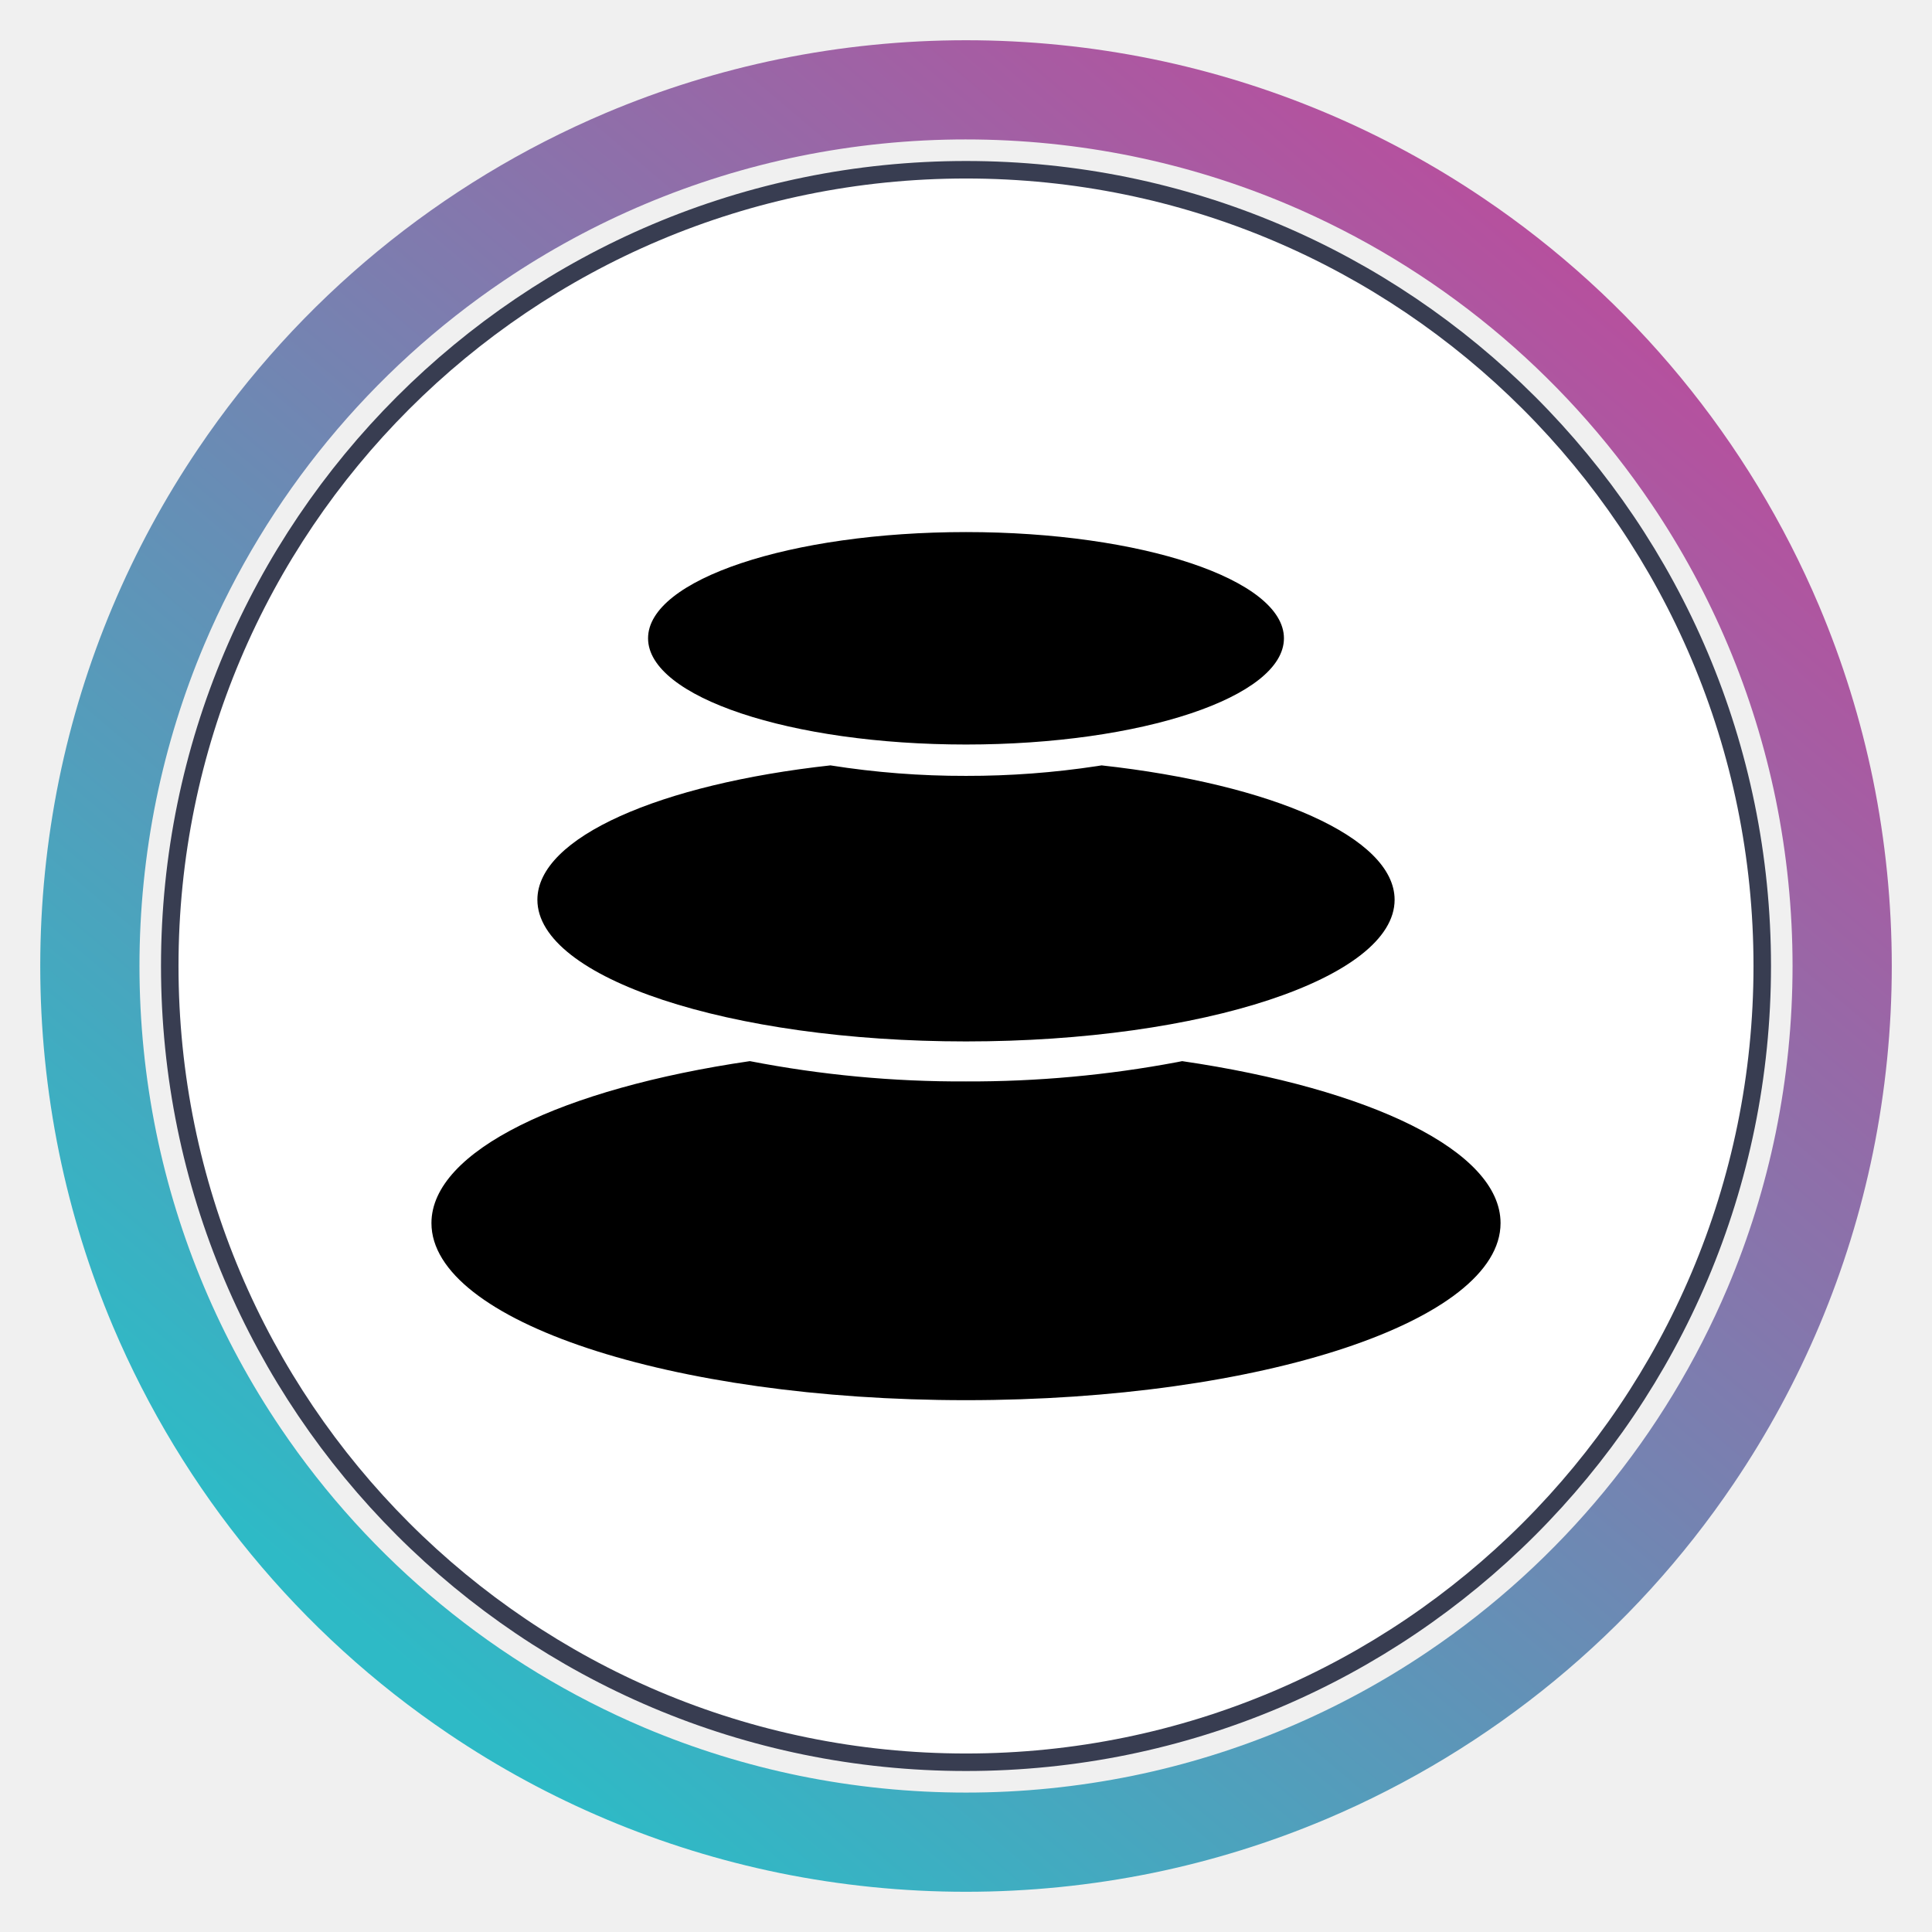
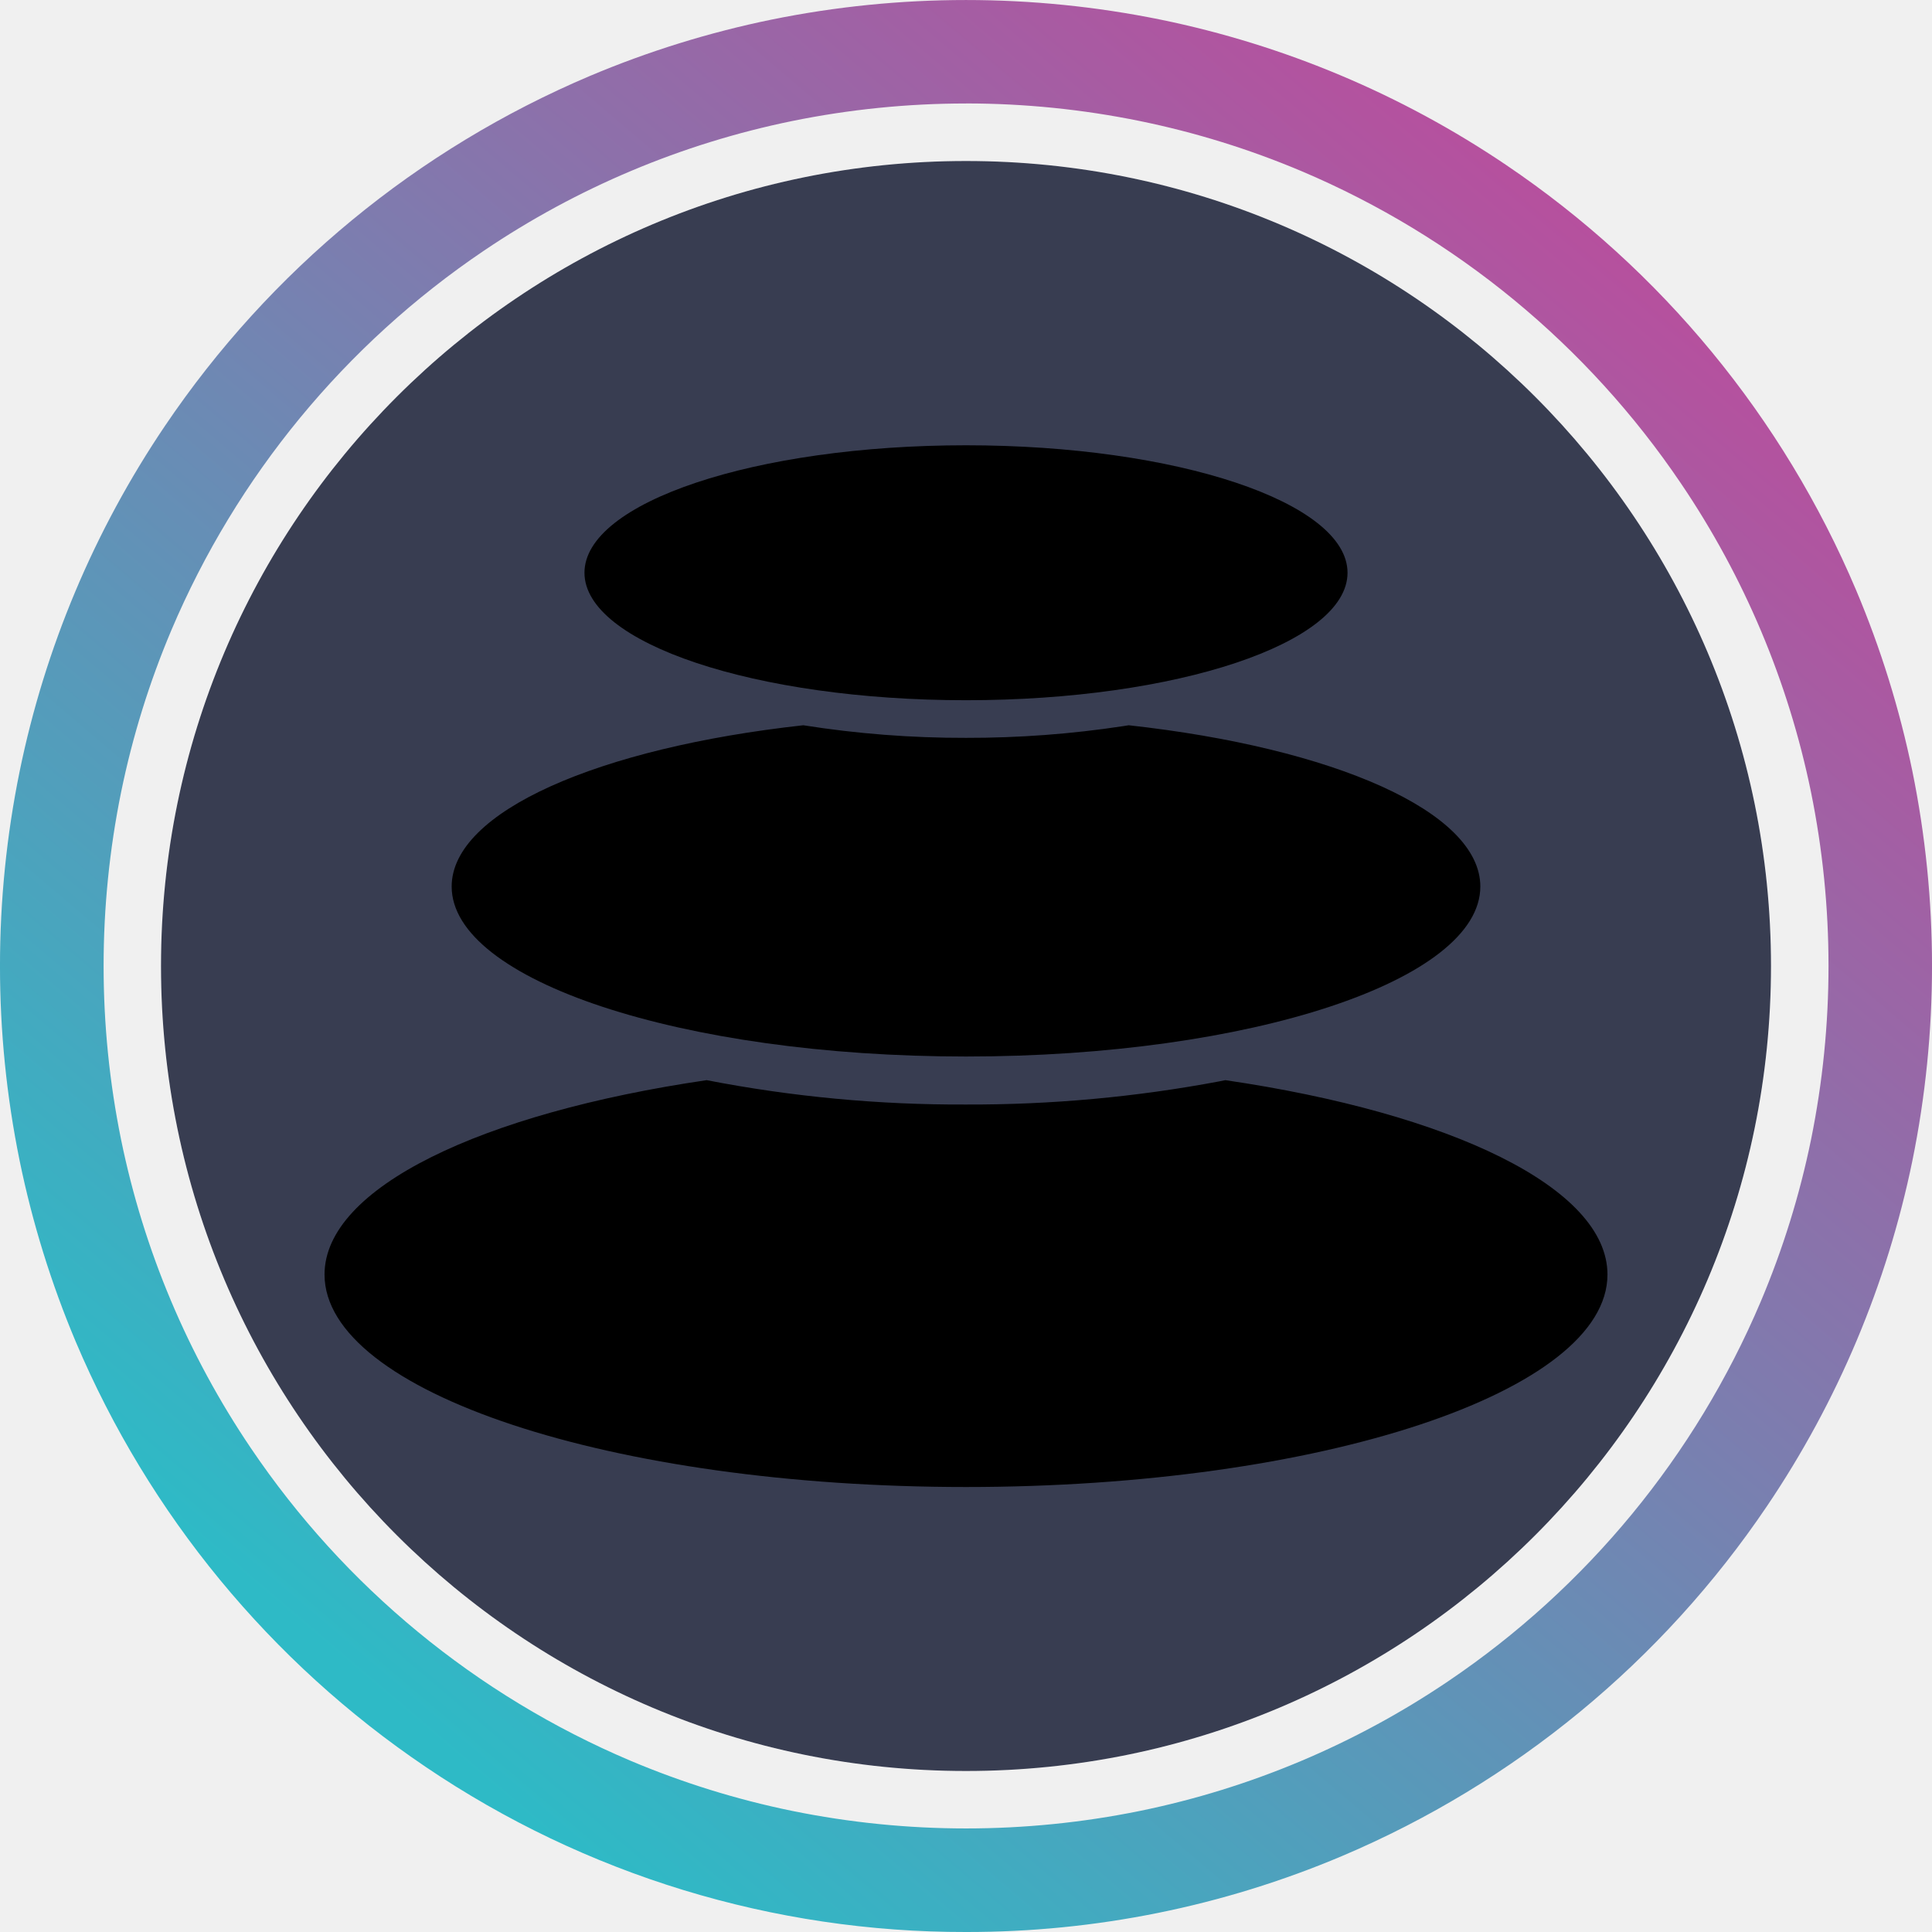
- <svg xmlns="http://www.w3.org/2000/svg" width="48" height="48" viewBox="0 0 48 48">
+ <svg xmlns="http://www.w3.org/2000/svg" width="48" height="48" fill="none" viewBox="0 0 48 48">
+   <g clip-path="url(#a)">
+     <path fill="url(#b)" d="M24 48a23.87 23.87 0 0 1-13.42-4.099 24.07 24.07 0 0 1-8.695-10.559 24 24 0 0 1-1.397-4.504 24.2 24.2 0 0 1 0-9.674 23.9 23.9 0 0 1 3.61-8.582 24.07 24.07 0 0 1 10.56-8.696A24 24 0 0 1 19.163.488c3.191-.65 6.481-.65 9.673 0a23.9 23.9 0 0 1 8.582 3.61 24.07 24.07 0 0 1 8.695 10.56 24 24 0 0 1 1.4 4.505c.65 3.191.65 6.481 0 9.673a23.9 23.9 0 0 1-3.612 8.582 24.07 24.07 0 0 1-10.559 8.695A23.9 23.9 0 0 1 24 48m0-45.429c-1.45 0-2.897.146-4.319.436A21.3 21.3 0 0 0 12.02 6.23a21.5 21.5 0 0 0-7.763 9.428 21.3 21.3 0 0 0-1.248 4.022c-.58 2.85-.58 5.788 0 8.638a21.3 21.3 0 0 0 3.225 7.662 21.5 21.5 0 0 0 9.428 7.764c1.296.547 2.643.966 4.022 1.248 2.85.58 5.787.58 8.637 0a21.3 21.3 0 0 0 7.663-3.225 21.5 21.5 0 0 0 7.76-9.427 21.3 21.3 0 0 0 1.25-4.023c.58-2.85.58-5.787 0-8.637a21.3 21.3 0 0 0-3.226-7.662 21.5 21.5 0 0 0-9.426-7.763 21.3 21.3 0 0 0-4.023-1.248A21.6 21.6 0 0 0 24 2.57" />
+   </g>
+   <g clip-path="url(#c)">
+     <svg width="48" height="48" viewBox="0 0 46 46">
+       <path fill="#fff" stroke="#383D51" stroke-width="48" d="M45.75 23c0 12.565-10.185 22.75-22.75 22.75S.25 35.565.25 23 10.435.25 23 .25 45.75 10.435 45.75 23Z" />
+       <path fill="#000" fill-rule="evenodd" d="M29.175 25.718c5.36.785 9.098 2.562 9.098 4.628 0 2.794-6.838 5.059-15.273 5.059S7.727 33.141 7.727 30.346c0-2.066 3.739-3.843 9.098-4.628a31.6 31.6 0 0 0 6.175.58 32 32 0 0 0 6.036-.552l.14-.028Zm-2.301-8.45c4.864.536 8.372 2.053 8.372 3.84 0 2.235-5.483 4.047-12.246 4.047s-12.246-1.812-12.246-4.047c0-1.787 3.508-3.304 8.372-3.84a24.4 24.4 0 0 0 3.874.3 24.6 24.6 0 0 0 3.748-.28z" clip-rule="evenodd" />
+       <path fill="#000" d="M23 16.672c5.017 0 9.084-1.359 9.084-3.035S28.017 10.602 23 10.602s-9.084 1.358-9.084 3.035c0 1.676 4.067 3.035 9.084 3.035" />
+     </svg>
+   </g>
  <defs>
-     <linearGradient id="a" x1="215.808" x2="52.736" y1="34.56" y2="226.816" gradientUnits="userSpaceOnUse">
-       <stop offset="0" stop-color="#b6509e" />
-       <stop offset="1" stop-color="#2ebac6" />
+     <clipPath id="c">
+       <circle cx="24" cy="24" r="20" />
+     </clipPath>
+     <clipPath id="a">
+       <path fill="#fff" d="M0 0h48v48H0z" />
+     </clipPath>
+     <linearGradient id="b" x1="40.464" x2="9.888" y1="6.48" y2="42.528" gradientUnits="userSpaceOnUse">
+       <stop stop-color="#B6509E" />
+       <stop offset="1" stop-color="#2EBAC6" />
    </linearGradient>
  </defs>
-   <path fill="url(#a)" d="M128 256a129 129 0 0 1-25.8-2.6 127.3 127.3 0 0 1-45.77-19.261 128.37 128.37 0 0 1-46.375-56.315A127.4 127.4 0 0 1 2.6 153.8a129.25 129.25 0 0 1 0-51.593 127.3 127.3 0 0 1 19.26-45.77 128.37 128.37 0 0 1 56.317-46.378A127.3 127.3 0 0 1 102.2 2.6a129.2 129.2 0 0 1 51.593 0 127.3 127.3 0 0 1 45.77 19.26 128.37 128.37 0 0 1 46.375 56.316A127.3 127.3 0 0 1 253.4 102.2a129.25 129.25 0 0 1 0 51.593 127.3 127.3 0 0 1-19.26 45.77 128.4 128.4 0 0 1-56.316 46.375A127.4 127.4 0 0 1 153.8 253.4 129 129 0 0 1 128 256m0-242.287a115 115 0 0 0-23.033 2.322A113.7 113.7 0 0 0 64.1 33.232a114.6 114.6 0 0 0-41.4 50.283 113.7 113.7 0 0 0-6.659 21.452 115.4 115.4 0 0 0 0 46.065 113.7 113.7 0 0 0 17.2 40.866 114.63 114.63 0 0 0 50.282 41.407 113.8 113.8 0 0 0 21.453 6.658 115.4 115.4 0 0 0 46.065 0 113.6 113.6 0 0 0 40.866-17.2 114.6 114.6 0 0 0 41.393-50.278 113.7 113.7 0 0 0 6.659-21.453 115.4 115.4 0 0 0 0-46.065 113.7 113.7 0 0 0-17.2-40.865A114.6 114.6 0 0 0 172.485 22.7a113.7 113.7 0 0 0-21.453-6.659A115 115 0 0 0 128 13.714Z" style="fill:url(#a)" transform="matrix(.17969 0 0 .17969 1 1)" />
-   <svg width="40" height="40" x="4" y="4" fill="none" viewBox="0 0 46 46">
-     <path fill="#fff" stroke="#383D51" stroke-width=".5" d="M45.75 23c0 12.565-10.185 22.75-22.75 22.75S.25 35.565.25 23 10.435.25 23 .25 45.75 10.435 45.75 23Z" />
-     <path fill="#000" fill-rule="evenodd" d="M29.175 25.718c5.36.785 9.098 2.562 9.098 4.628 0 2.794-6.838 5.059-15.273 5.059S7.727 33.141 7.727 30.346c0-2.066 3.739-3.843 9.098-4.628a31.6 31.6 0 0 0 6.175.58 32 32 0 0 0 6.036-.552l.14-.028Zm-2.301-8.45c4.864.536 8.372 2.053 8.372 3.84 0 2.235-5.483 4.047-12.246 4.047s-12.246-1.812-12.246-4.047c0-1.787 3.508-3.304 8.372-3.84a24.4 24.4 0 0 0 3.874.3 24.6 24.6 0 0 0 3.748-.28z" clip-rule="evenodd" />
-     <path fill="#000" d="M23 16.672c5.017 0 9.084-1.359 9.084-3.035S28.017 10.602 23 10.602s-9.084 1.358-9.084 3.035c0 1.676 4.067 3.035 9.084 3.035" />
-   </svg>
</svg>
